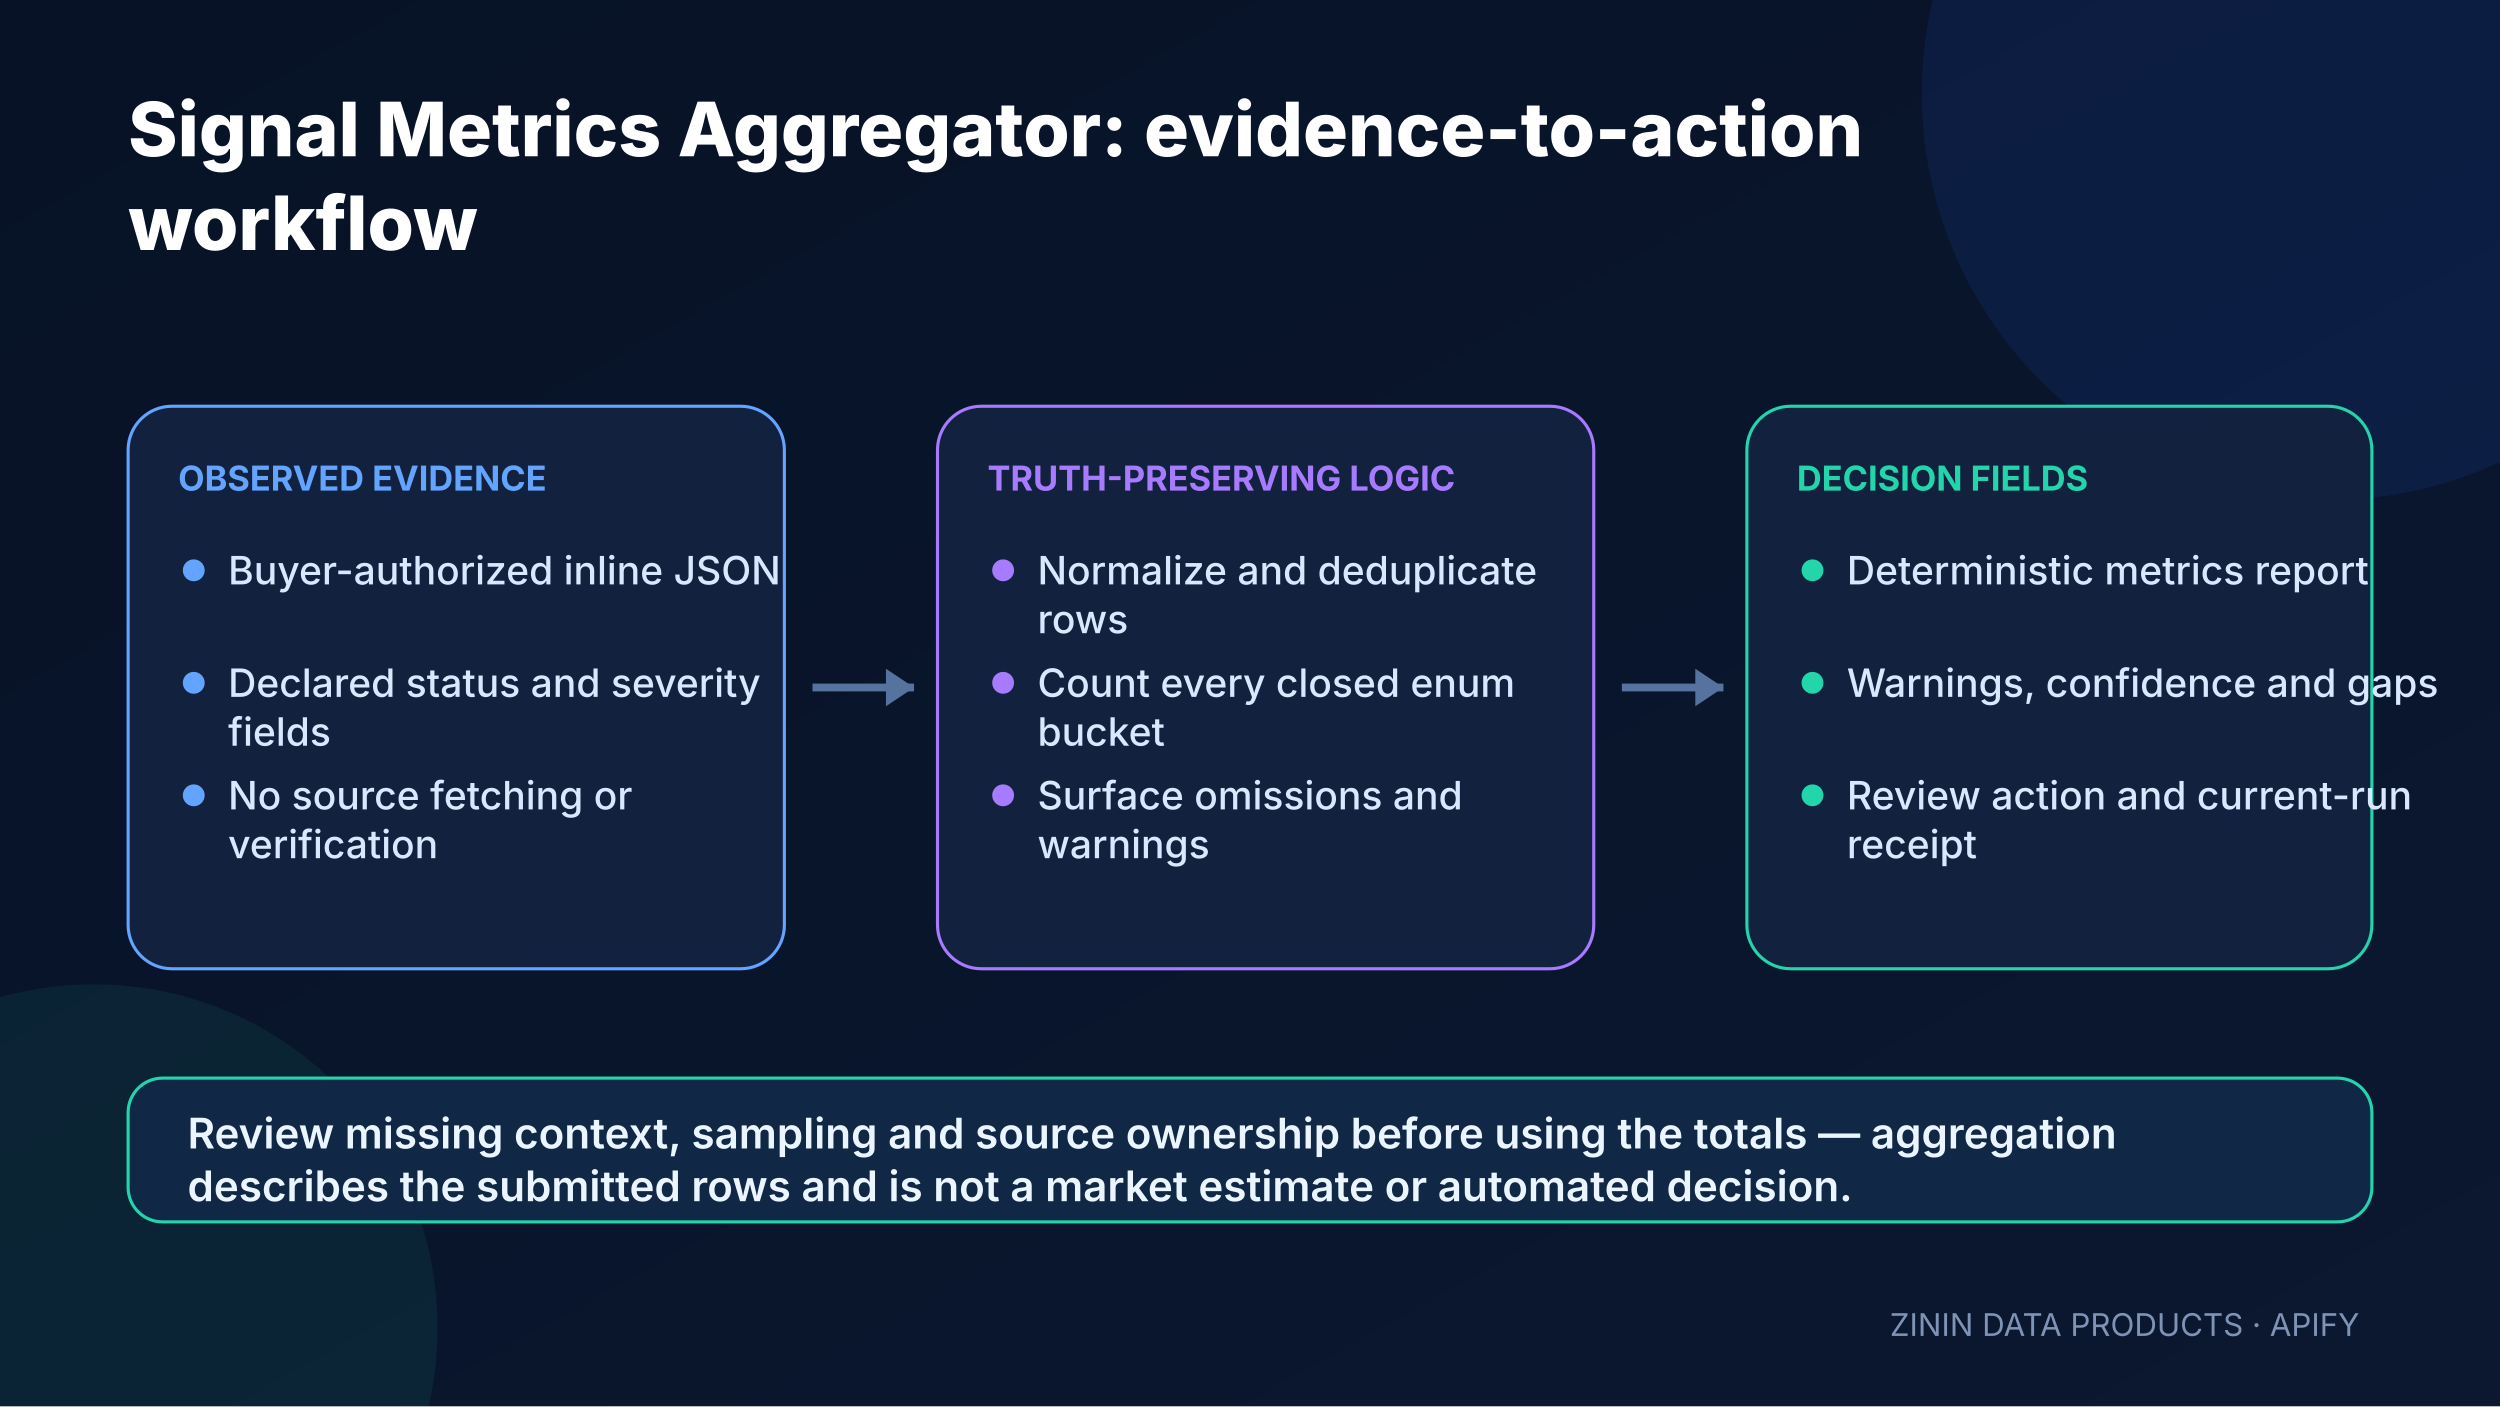
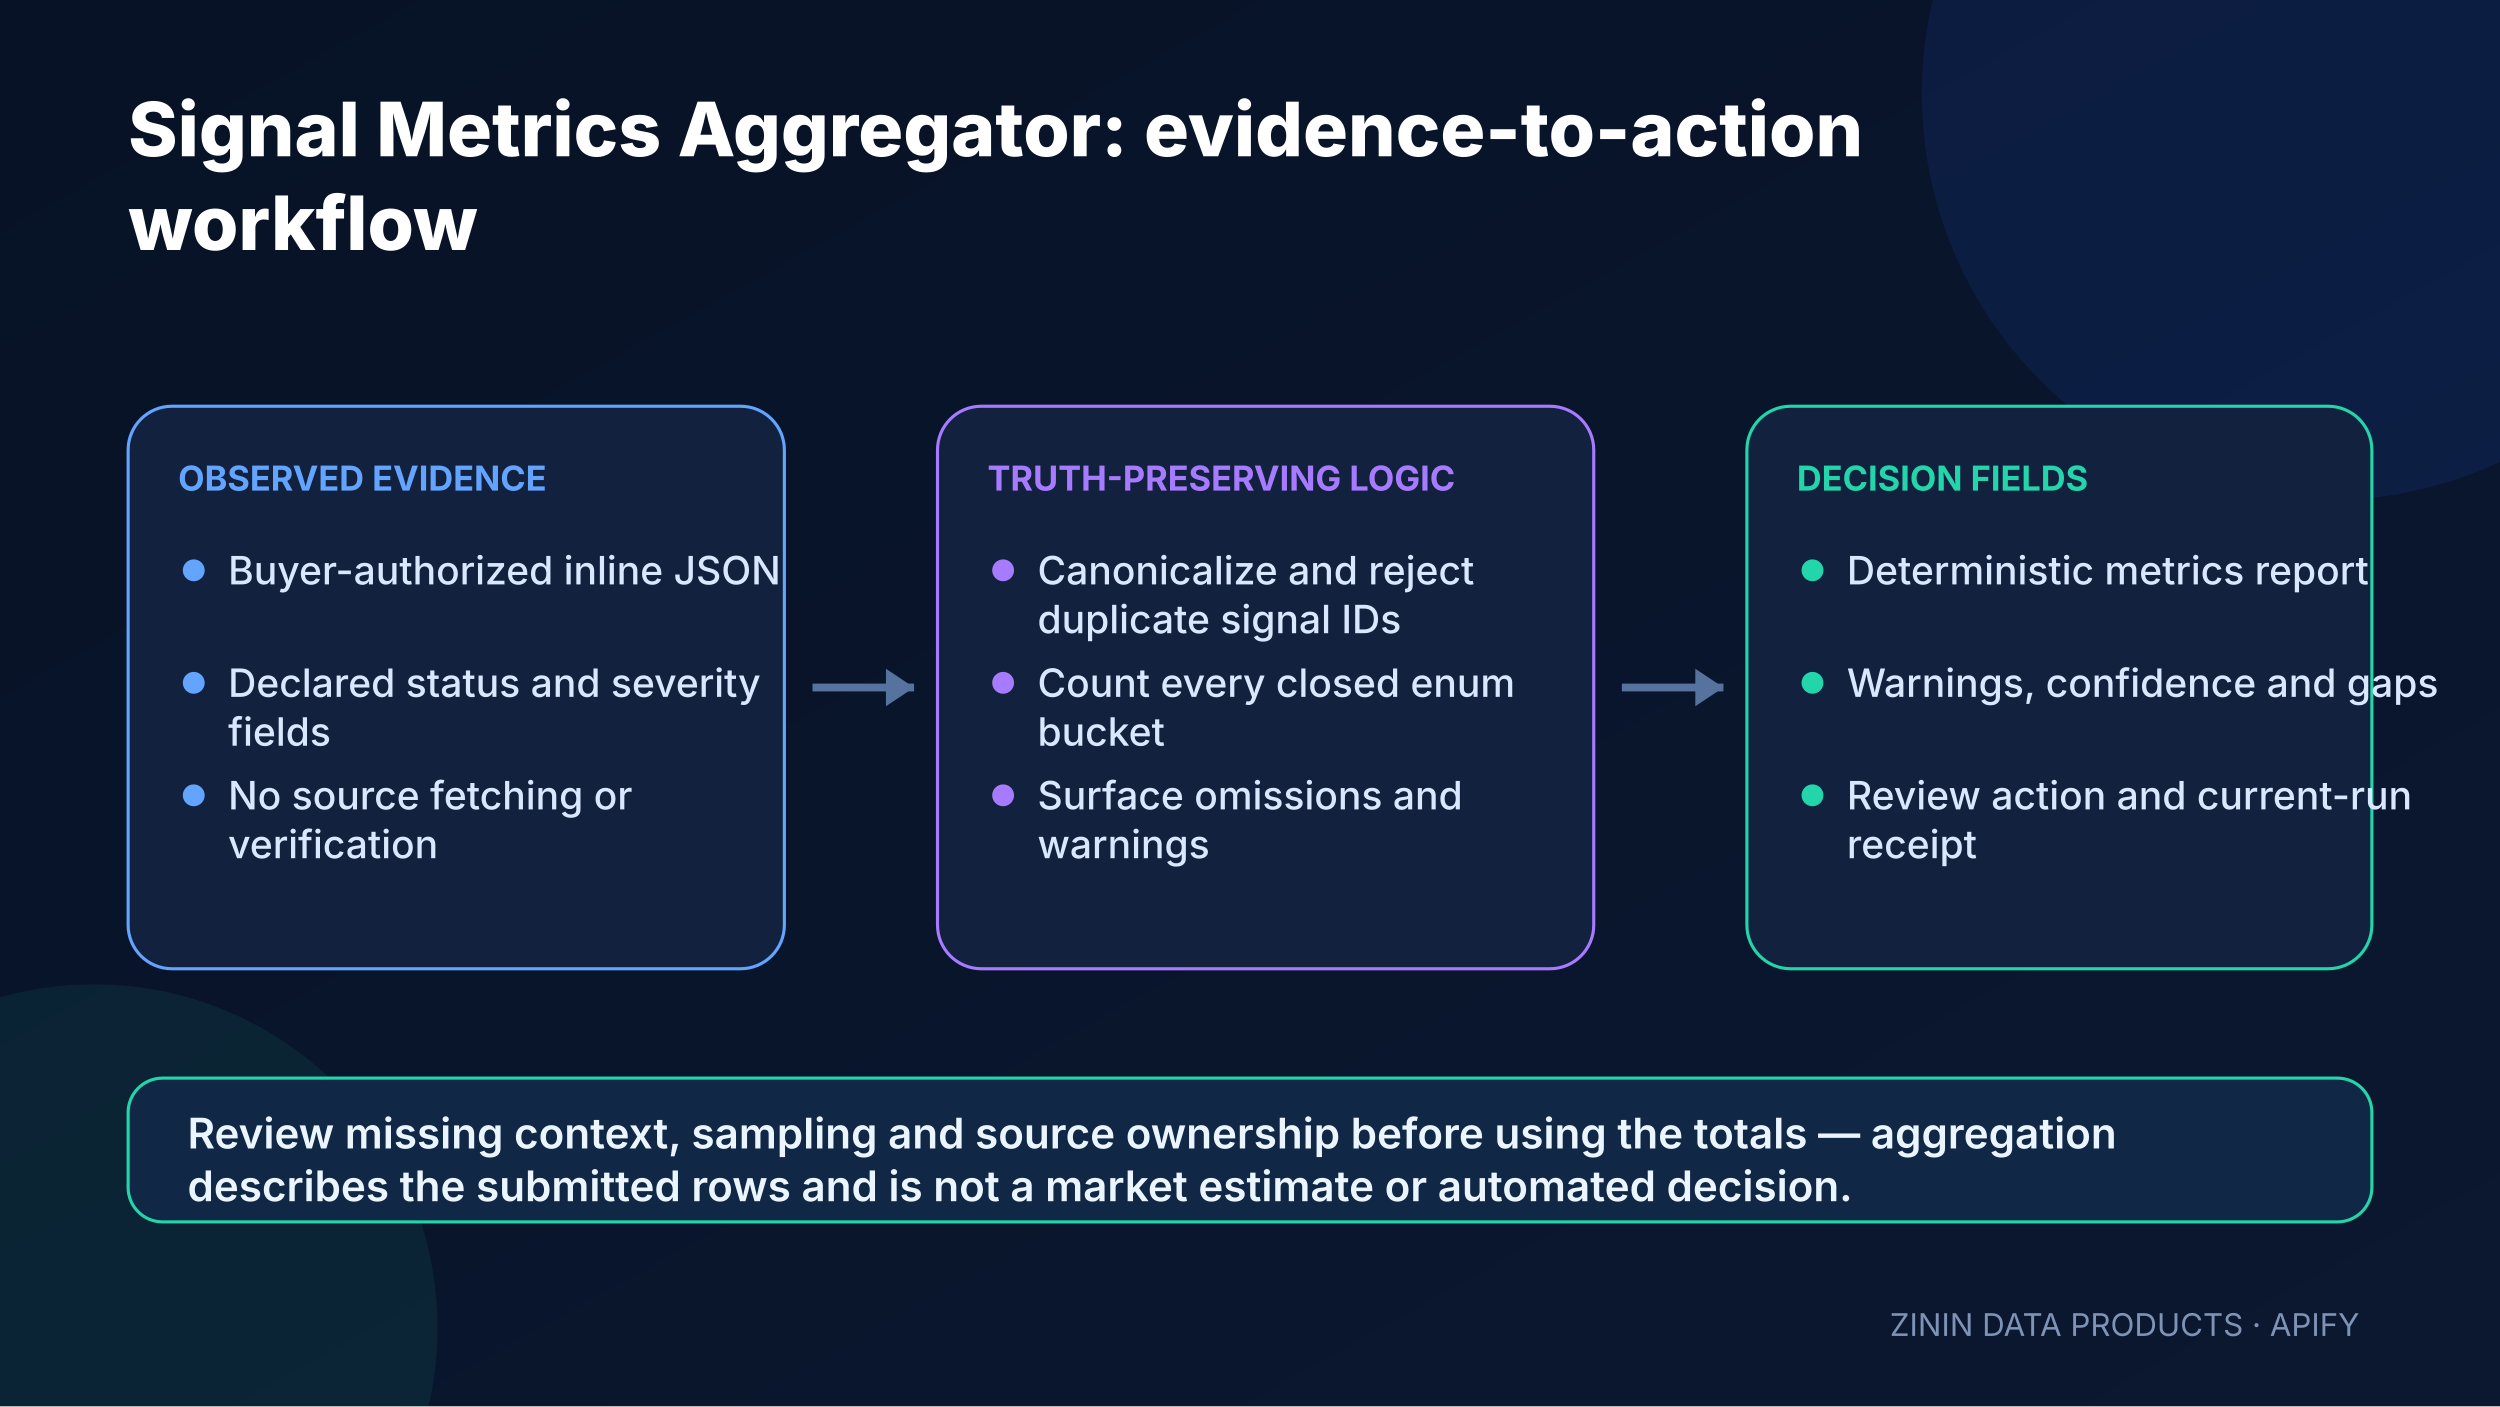
<svg xmlns="http://www.w3.org/2000/svg" width="1600" height="900" viewBox="0 0 1600 900">
  <defs>
    <linearGradient id="bg" x1="0" y1="0" x2="1" y2="1">
      <stop stop-color="#071226" />
      <stop offset="1" stop-color="#0B1830" />
    </linearGradient>
  </defs>
  <rect width="1600" height="900" fill="url(#bg)" />
  <circle cx="1490" cy="60" r="260" fill="#2457FF" opacity="0.11" />
  <circle cx="60" cy="850" r="220" fill="#23D5AB" opacity="0.08" />
  <text x="82" y="100" font-family="Inter,Arial,sans-serif" font-size="48" font-weight="760" fill="#FFFFFF">Signal Metrics Aggregator: evidence-to-action</text>
  <text x="82" y="160" font-family="Inter,Arial,sans-serif" font-size="48" font-weight="760" fill="#FFFFFF">workflow</text>
  <rect x="82" y="260" width="420" height="360" rx="28" fill="#12213D" stroke="#62A4FF" stroke-width="2" />
  <text x="114" y="314" font-family="Inter,Arial,sans-serif" font-size="22" font-weight="700" fill="#62A4FF">OBSERVED EVIDENCE</text>
  <circle cx="124" cy="365" r="7" fill="#62A4FF" />
  <text x="146" y="374" font-family="Inter,Arial,sans-serif" font-size="25" font-weight="500" fill="#D9E7FF">Buyer-authorized inline JSON</text>
  <circle cx="124" cy="437" r="7" fill="#62A4FF" />
  <text x="146" y="446" font-family="Inter,Arial,sans-serif" font-size="25" font-weight="500" fill="#D9E7FF">Declared status and severity</text>
  <text x="146" y="477.25" font-family="Inter,Arial,sans-serif" font-size="25" font-weight="500" fill="#D9E7FF">fields</text>
  <circle cx="124" cy="509" r="7" fill="#62A4FF" />
  <text x="146" y="518" font-family="Inter,Arial,sans-serif" font-size="25" font-weight="500" fill="#D9E7FF">No source fetching or</text>
  <text x="146" y="549.25" font-family="Inter,Arial,sans-serif" font-size="25" font-weight="500" fill="#D9E7FF">verification</text>
  <path d="M520 440 H585" stroke="#55739E" stroke-width="5" />
  <path d="M585 440 l-18 -12 v24z" fill="#55739E" />
  <rect x="600" y="260" width="420" height="360" rx="28" fill="#12213D" stroke="#A77BFF" stroke-width="2" />
  <text x="632" y="314" font-family="Inter,Arial,sans-serif" font-size="22" font-weight="700" fill="#A77BFF">TRUTH-PRESERVING LOGIC</text>
  <circle cx="642" cy="365" r="7" fill="#A77BFF" />
-   <text x="664" y="374" font-family="Inter,Arial,sans-serif" font-size="25" font-weight="500" fill="#D9E7FF">Normalize and deduplicate</text>
-   <text x="664" y="405.25" font-family="Inter,Arial,sans-serif" font-size="25" font-weight="500" fill="#D9E7FF">rows</text>
+   <text x="664" y="374" font-family="Inter,Arial,sans-serif" font-size="25" font-weight="500" fill="#D9E7FF">Canonicalize and reject</text>
+   <text x="664" y="405.25" font-family="Inter,Arial,sans-serif" font-size="25" font-weight="500" fill="#D9E7FF">duplicate signal IDs</text>
  <circle cx="642" cy="437" r="7" fill="#A77BFF" />
  <text x="664" y="446" font-family="Inter,Arial,sans-serif" font-size="25" font-weight="500" fill="#D9E7FF">Count every closed enum</text>
  <text x="664" y="477.25" font-family="Inter,Arial,sans-serif" font-size="25" font-weight="500" fill="#D9E7FF">bucket</text>
  <circle cx="642" cy="509" r="7" fill="#A77BFF" />
  <text x="664" y="518" font-family="Inter,Arial,sans-serif" font-size="25" font-weight="500" fill="#D9E7FF">Surface omissions and</text>
  <text x="664" y="549.25" font-family="Inter,Arial,sans-serif" font-size="25" font-weight="500" fill="#D9E7FF">warnings</text>
  <path d="M1038 440 H1103" stroke="#55739E" stroke-width="5" />
  <path d="M1103 440 l-18 -12 v24z" fill="#55739E" />
  <rect x="1118" y="260" width="400" height="360" rx="28" fill="#12213D" stroke="#23D5AB" stroke-width="2" />
  <text x="1150" y="314" font-family="Inter,Arial,sans-serif" font-size="22" font-weight="700" fill="#23D5AB">DECISION FIELDS</text>
  <circle cx="1160" cy="365" r="7" fill="#23D5AB" />
  <text x="1182" y="374" font-family="Inter,Arial,sans-serif" font-size="25" font-weight="500" fill="#D9E7FF">Deterministic metrics report</text>
  <circle cx="1160" cy="437" r="7" fill="#23D5AB" />
  <text x="1182" y="446" font-family="Inter,Arial,sans-serif" font-size="25" font-weight="500" fill="#D9E7FF">Warnings, confidence and gaps</text>
  <circle cx="1160" cy="509" r="7" fill="#23D5AB" />
  <text x="1182" y="518" font-family="Inter,Arial,sans-serif" font-size="25" font-weight="500" fill="#D9E7FF">Review action and current-run</text>
  <text x="1182" y="549.25" font-family="Inter,Arial,sans-serif" font-size="25" font-weight="500" fill="#D9E7FF">receipt</text>
  <rect x="82" y="690" width="1436" height="92" rx="22" fill="#102746" stroke="#23D5AB" stroke-width="2" />
  <text x="120" y="735" font-family="Inter,Arial,sans-serif" font-size="27" font-weight="600" fill="#EAF5FF">Review missing context, sampling and source ownership before using the totals — aggregation</text>
  <text x="120" y="768.75" font-family="Inter,Arial,sans-serif" font-size="27" font-weight="600" fill="#EAF5FF">describes the submitted rows and is not a market estimate or automated decision.</text>
  <text x="1510" y="855" text-anchor="end" font-family="Inter,Arial,sans-serif" font-size="20" fill="#7E93B5">ZININ DATA PRODUCTS · APIFY</text>
</svg>
